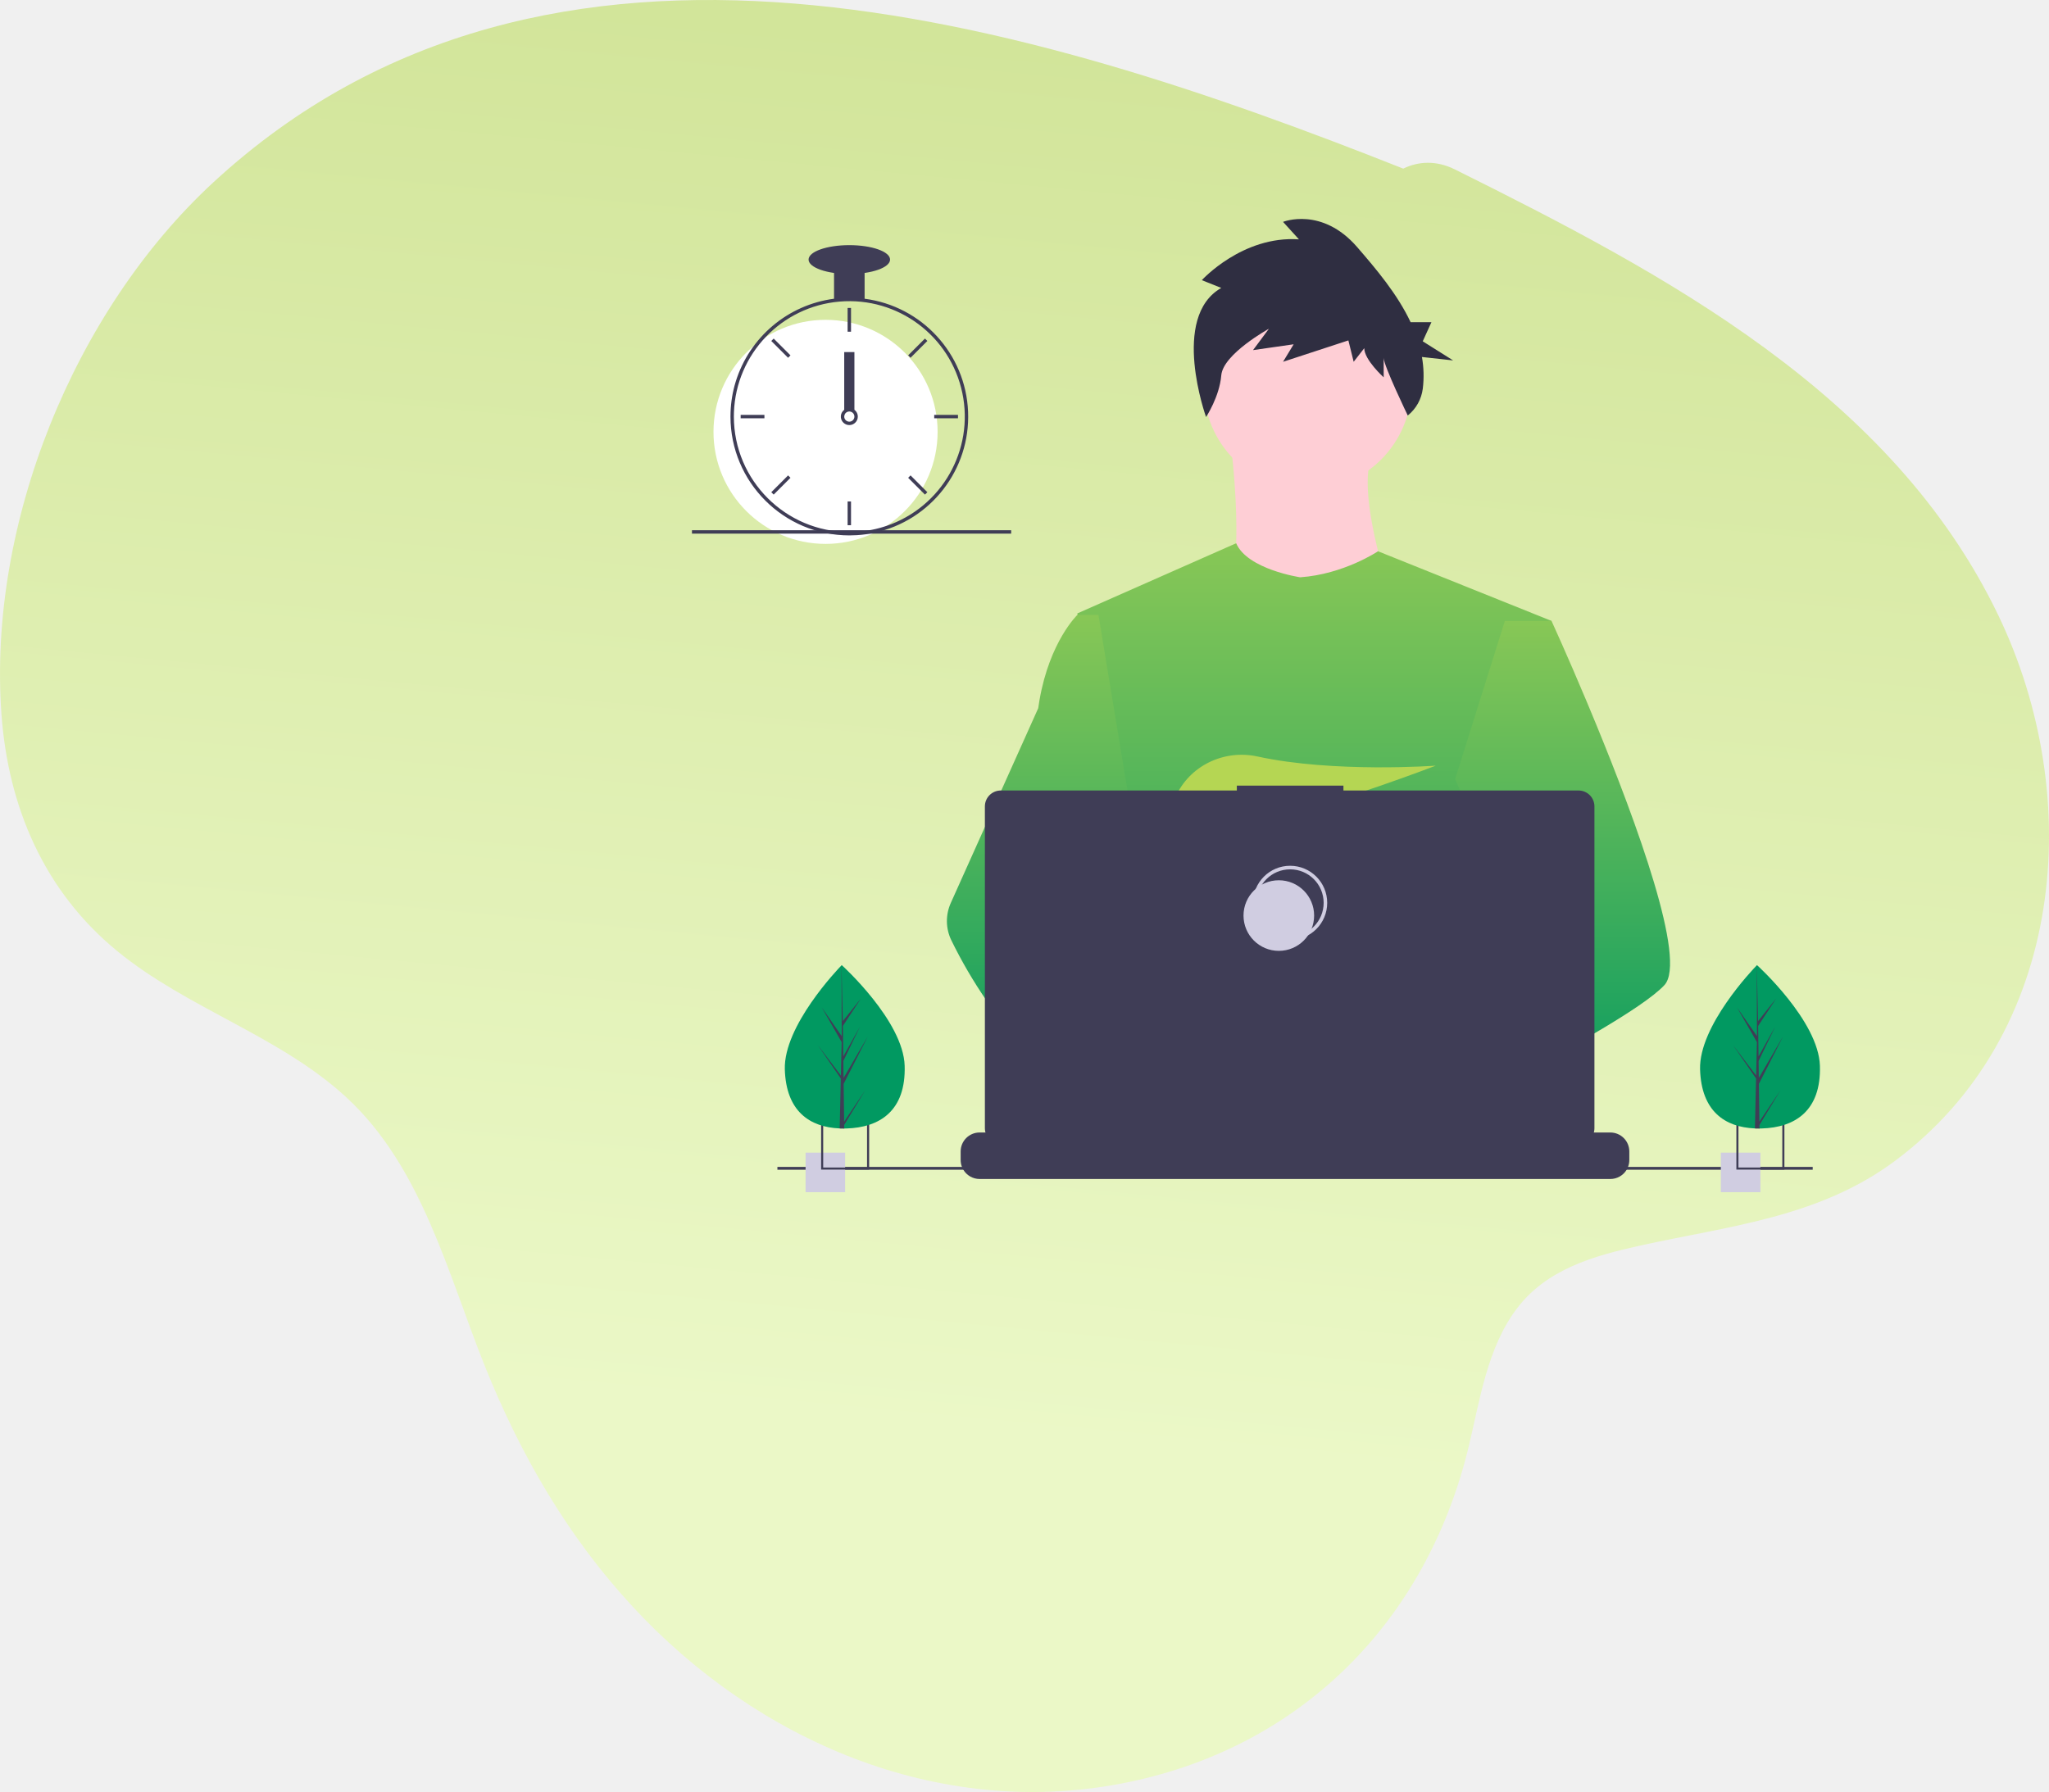
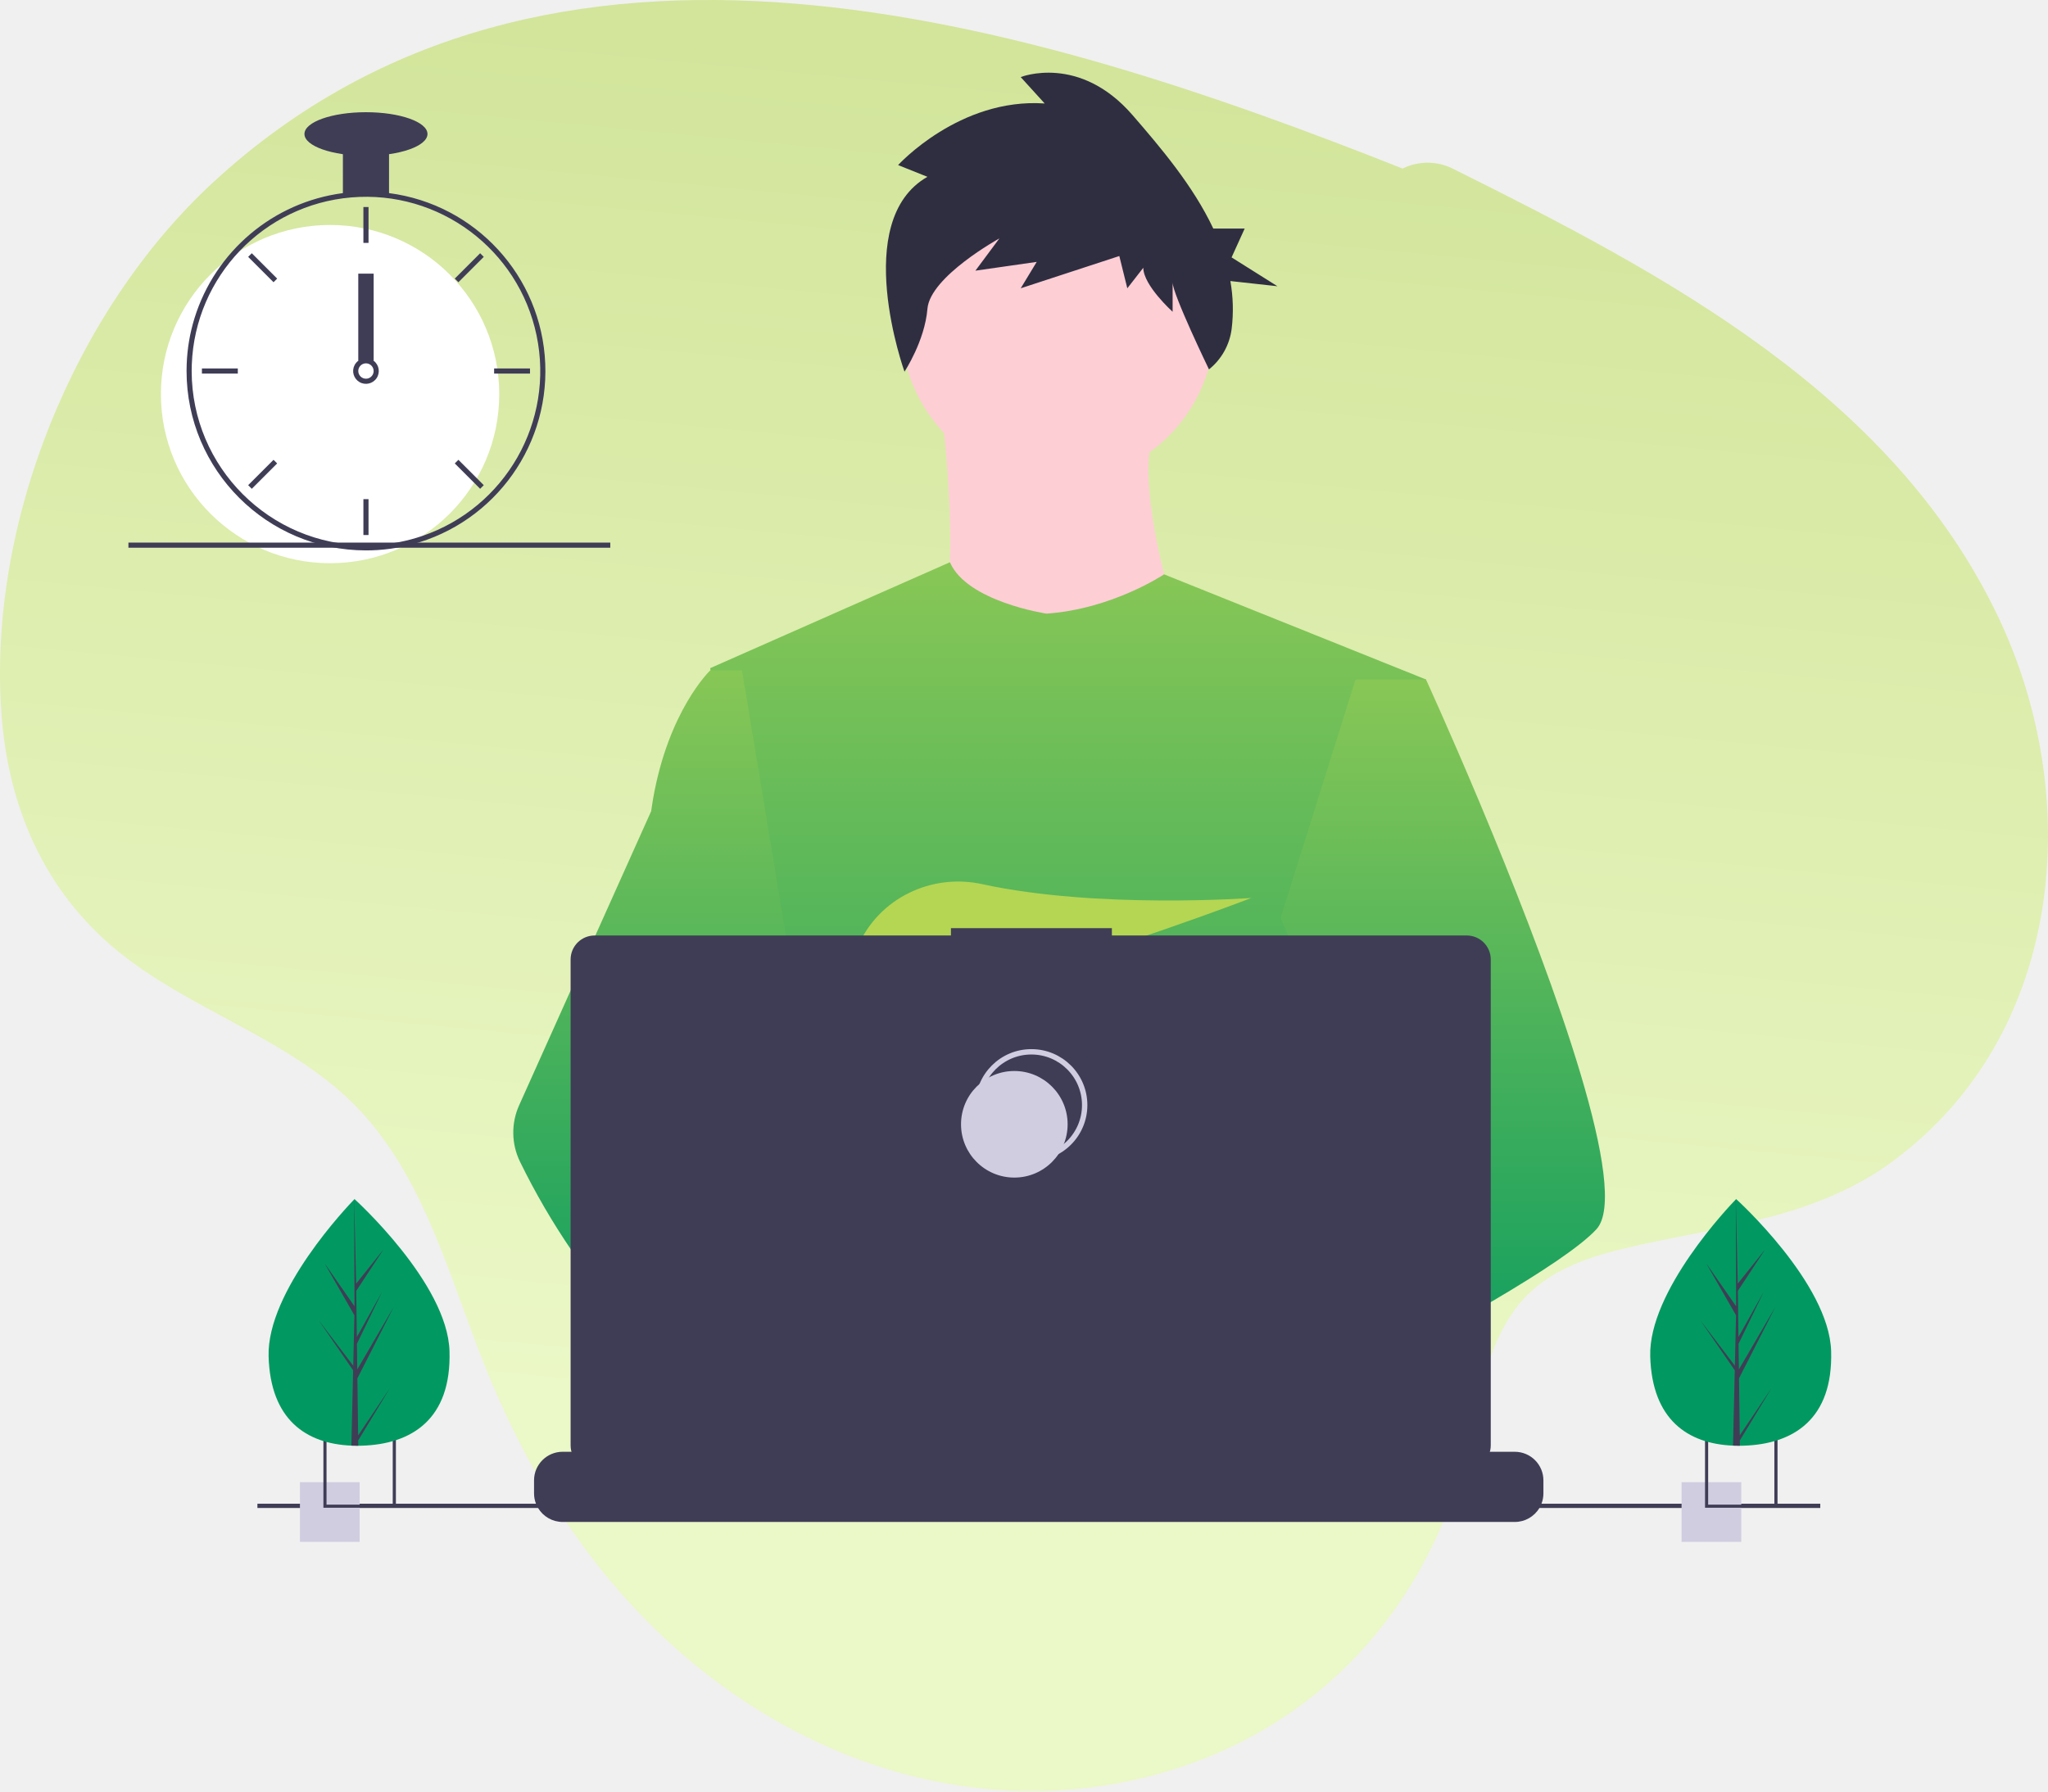
- <svg xmlns="http://www.w3.org/2000/svg" width="1151.293" height="1007.151" viewBox="0 0 1151.293 1007.151">
+ <svg xmlns="http://www.w3.org/2000/svg" width="762.293" height="666.854" viewBox="0 0 762.293 666.854">
  <defs>
+     <style>.a{fill:url(#a);}.b{fill:#feced5;}.c{fill:url(#b);}.d{fill:#a0616a;}.e{fill:#2f2e41;}.f{fill:#b5d653;}.g{fill:#3f3d56;}.h{fill:none;stroke:#d0cde1;stroke-miterlimit:10;stroke-width:2px;}.i{fill:#d0cde1;}.j{fill:#fff;}.k{fill:#019961;}</style>
    <linearGradient id="a" x1="0.448" y1="0.797" x2="0.549" y2="-0.125" gradientUnits="objectBoundingBox">
      <stop offset="0" stop-color="#ebf8c7" />
      <stop offset="1" stop-color="#cde191" />
    </linearGradient>
    <linearGradient id="b" x1="0.5" x2="0.5" y2="1" gradientUnits="objectBoundingBox">
      <stop offset="0" stop-color="#88c756" />
      <stop offset="1" stop-color="#019961" />
    </linearGradient>
  </defs>
-   <g transform="translate(368.293 -6449)">
-     <path d="M1494.2,2871.934c-59.86-124.619-187.228-191.878-305.38-250.674-10.508-5.23-20.667-4.544-29.008-.445-210.177-83.323-479.561-166.63-668.505,7.646-78.486,72.395-126.964,192.3-119.122,299.2,3.832,52.2,24.1,99.375,65.056,132.937,39.533,32.4,91.135,47.526,128.711,82.173,42.646,39.319,57.154,99.677,78.063,151.648,19.928,49.529,46.346,95.173,82.746,134.521,69.984,75.662,171.646,119.3,274.706,99.5,100.882-19.374,171.631-91.409,195.2-189.708,6.263-26.132,10.379-55.238,26.948-77.206,16.681-22.124,43.1-29.638,69.043-35.368,50.115-11.073,100.4-15.807,142.973-47.313C1532.006,3107.526,1543.275,2974.1,1494.2,2871.934Z" transform="translate(-739.646 3922.953)" fill="url(#a)" />
-     <g transform="translate(20.507 6572.062)">
-       <ellipse cx="58.359" cy="58.359" rx="58.359" ry="58.359" transform="translate(287.594 35.608)" fill="#feced5" />
-       <path d="M579.749,260.562s11,82.887-5.92,92.191S674.477,362.9,674.477,362.9,648.258,291.01,660.1,269.02Z" transform="translate(-277.355 -137.415)" fill="#feced5" />
-       <path d="M739.97,378.694l-9.777,44.522-20.674,94.194-.619,5.158-7.135,59.719-4.746,39.673-3.182,26.649c-19.348,9.944-33.371,16.809-33.371,16.809s-1.206-6.047-3.151-13.785c-13.579,4.071-38.7,10.825-60,12.174,7.754,8.642,11.317,16.761,6.484,22.753-14.587,18.063-74.806-19.777-95.868-33.887a57.013,57.013,0,0,0-.556,10.206l-16.118-12.4,1.6-28.522,2.69-48.259,3.381-60.521a63.547,63.547,0,0,1-2.674-7.96c-4.936-17.555-10.928-52.608-15.523-82-3.7-23.658-6.476-43.649-7.063-47.9-.079-.556-.119-.841-.119-.841l89.226-39.427c6.341,14.706,35.951,19.126,35.951,19.126,24.531-1.69,43.76-14.626,43.76-14.626Z" transform="translate(-257.002 -152.787)" fill="url(#b)" />
-       <path d="M689.791,722.959s-3.778,1.294-9.92,3.127c-13.579,4.071-38.7,10.825-60,12.174-18.332,1.175-33.824-1.651-36.657-13.61-1.214-5.143.508-9.372,4.262-12.849,11.206-10.388,40.474-14.11,63.687-15.388,6.555-.357,12.618-.524,17.666-.587,8.571-.111,14.19.064,14.19.064l.135.524Z" transform="translate(-279.557 -227.24)" fill="#a0616a" />
-       <path d="M571.415,144.154,560.5,139.786s22.815-25.118,54.559-22.934l-8.928-9.829s21.823-8.737,41.663,14.2c10.429,12.056,22.5,26.227,30.018,42.191H689.5l-4.877,10.739,17.07,10.739-17.521-1.929a60.008,60.008,0,0,1,.476,17.813,23.047,23.047,0,0,1-8.439,15.077h0s-13.532-28.011-13.532-32.379v10.921s-10.912-9.829-10.912-16.382l-5.952,7.645-2.976-12.013-36.7,12.013,5.952-9.829L589.271,179.1l8.928-12.013s-25.791,14.2-26.783,26.211-8.541,23.4-8.541,23.4S542.648,160.535,571.415,144.154Z" transform="translate(-274.012 -105.389)" fill="#2f2e41" />
-       <path d="M847.4,594.725c-5.944,6.444-20.674,16.15-38.53,26.657-6.643,3.9-13.714,7.928-20.927,11.928-17.213,9.547-35.236,19.007-50.109,26.65-19.348,9.944-33.371,16.809-33.371,16.809s-1.206-6.047-3.151-13.785c-2.6-10.357-6.523-23.745-10.611-29.673-.143-.206-.286-.4-.429-.587-1.19-1.563-2.389-2.476-3.571-2.476l59.061-36.609,25.523-15.825-18.388-43.895L729.83,478.858l13.92-44.291,13.991-44.522h26.221s8.682,18.951,19.785,45.379c1.659,3.952,3.373,8.071,5.119,12.325C831.706,503.3,860.18,580.877,847.4,594.725Z" transform="translate(-300.993 -164.139)" fill="url(#b)" />
-       <path d="M610.842,759.059c-14.587,18.063-74.806-19.777-95.868-33.887-4.587-3.071-7.317-5.016-7.317-5.016l19.269-25.7,6.1-8.135s5.46,2.9,13.531,7.611c.294.175.587.349.889.524,6.96,4.087,15.7,9.428,24.515,15.388,12.166,8.23,24.467,17.618,32.4,26.459C612.112,744.949,615.675,753.068,610.842,759.059Z" transform="translate(-264.042 -225.287)" fill="#a0616a" />
-       <path d="M520.459,631.908a37.92,37.92,0,0,0-6.428.524c-18.245,3.135-23.626,19.65-25.157,30.713a57.01,57.01,0,0,0-.556,10.206l-16.118-12.4-5.873-4.516c-14.134-4.928-26.729-13.682-37.649-24.007a189.263,189.263,0,0,1-25.356-30.07A265.178,265.178,0,0,1,383.7,568.712a24.748,24.748,0,0,1-.341-20.991l19.959-44.482L432.5,438.227q.321-2.321.706-4.539c5.785-33.173,21.285-47.9,21.285-47.9h11.841l7.92,47.9,9.841,59.513-6.9,22.491-15.936,51.942,15.229,16.539Z" transform="translate(-237.941 -163.259)" fill="url(#b)" />
-       <path d="M566.607,513.691,576.73,525.5c3.761-.717,7.688-1.56,11.733-2.506l-2.907-9.3,7.109,8.294c42.853-10.54,95.969-31.031,95.969-31.031s-57.344,4.2-100.16-5.149c-18.944-4.139-38.435,5.252-46.209,23.017-4.519,10.325-3.809,19.271,12.217,19.271a105.842,105.842,0,0,0,16.152-1.519Z" transform="translate(-270.688 -183.702)" fill="#b5d653" />
-       <path d="M766.63,762.3v4.817a10.585,10.585,0,0,1-.722,3.865,10.85,10.85,0,0,1-.77,1.587,10.664,10.664,0,0,1-9.166,5.206H401.585a10.664,10.664,0,0,1-9.166-5.206,10.859,10.859,0,0,1-.77-1.587,10.588,10.588,0,0,1-.722-3.865V762.3a10.655,10.655,0,0,1,10.658-10.658h20.428V749.4a.444.444,0,0,1,.444-.445h10.658a.444.444,0,0,1,.444.445v2.246h6.658V749.4a.444.444,0,0,1,.444-.445h10.658a.444.444,0,0,1,.444.445v2.246h6.666V749.4a.444.444,0,0,1,.444-.445h10.658a.444.444,0,0,1,.444.445v2.246h6.658V749.4a.444.444,0,0,1,.444-.445H487.74a.444.444,0,0,1,.444.445v2.246h6.658V749.4a.444.444,0,0,1,.444-.445h10.658a.444.444,0,0,1,.444.445v2.246h6.666V749.4a.444.444,0,0,1,.444-.445h10.658a.444.444,0,0,1,.444.445v2.246h6.658V749.4a.444.444,0,0,1,.444-.445h83.488a.444.444,0,0,1,.444.445v2.246H622.3V749.4a.444.444,0,0,1,.444-.445h10.658a.449.449,0,0,1,.444.445v2.246h6.658V749.4a.444.444,0,0,1,.444-.445h10.658a.444.444,0,0,1,.444.445v2.246h6.658V749.4a.444.444,0,0,1,.444-.445h10.658a.444.444,0,0,1,.444.445v2.246h6.666V749.4a.444.444,0,0,1,.444-.445h10.658a.442.442,0,0,1,.437.445v2.246h6.666V749.4a.444.444,0,0,1,.444-.445h10.658a.444.444,0,0,1,.444.445v2.246h6.658V749.4a.444.444,0,0,1,.444-.445h10.658a.444.444,0,0,1,.444.445v2.246h31.086A10.655,10.655,0,0,1,766.63,762.3Z" transform="translate(-239.95 -238.213)" fill="#3f3d56" />
-       <rect width="581.717" height="1.587" transform="translate(48.014 532.772)" fill="#3f3d56" />
-       <path d="M741.635,509.437H609.544v-2.723h-59.9v2.723H417.013a8.935,8.935,0,0,0-8.935,8.935V699.245a8.935,8.935,0,0,0,8.935,8.935H741.635a8.935,8.935,0,0,0,8.935-8.935V518.372a8.935,8.935,0,0,0-8.935-8.935Z" transform="translate(-243.49 -188.218)" fill="#3f3d56" />
-       <ellipse cx="19.84" cy="19.84" rx="19.84" ry="19.84" transform="translate(316.254 364.526)" fill="none" stroke="#d0cde1" stroke-miterlimit="10" stroke-width="2" />
-       <ellipse cx="19.84" cy="19.84" rx="19.84" ry="19.84" transform="translate(309.905 371.669)" fill="#d0cde1" />
-       <rect width="22.221" height="22.221" transform="translate(63.843 524.754)" fill="#d0cde1" />
-       <path d="M292.136,744.612v26.983h26.983V744.612Zm25.808,25.808H293.3V745.787h24.642Z" transform="translate(-219.561 -237.317)" fill="#3f3d56" />
-       <rect width="22.221" height="22.221" transform="translate(578.103 524.754)" fill="#d0cde1" />
-       <path d="M940.136,744.612v26.983h26.983V744.612Zm25.808,25.808H941.3V745.787h24.642Z" transform="translate(-353.3 -237.317)" fill="#3f3d56" />
-       <ellipse cx="62.965" cy="62.965" rx="62.965" ry="62.965" transform="translate(12.094 56.69)" fill="#fff" />
-       <path d="M303.315,161.738a68.056,68.056,0,0,0-17.172,0A66.956,66.956,0,0,0,230.9,208.332a66.047,66.047,0,0,0-2.9,17.192c-.029.811-.048,1.631-.048,2.452a66.849,66.849,0,0,0,66.782,66.782c1.421,0,2.843-.048,4.245-.134a66.049,66.049,0,0,0,9.788-1.355,66.789,66.789,0,0,0-5.448-131.531ZM315.631,289.4h-.01a64.209,64.209,0,0,1-16.648,3.31c-1.4.1-2.824.143-4.245.143a64.953,64.953,0,0,1-64.874-64.874c0-.82.019-1.641.048-2.452A64.874,64.874,0,1,1,315.631,289.4Z" transform="translate(-206.313 -116.906)" fill="#3f3d56" />
-       <rect width="1.908" height="13.356" transform="translate(87.462 50.011)" fill="#3f3d56" />
-       <rect width="1.908" height="13.356" transform="translate(44.569 68.569) rotate(-45)" fill="#3f3d56" />
-       <rect width="1.908" height="13.356" transform="translate(27.359 112.023) rotate(-90)" fill="#3f3d56" />
-       <rect width="1.908" height="13.356" transform="translate(45.917 154.917) rotate(-135)" fill="#3f3d56" />
-       <rect width="1.908" height="13.356" transform="translate(122.82 78.012) rotate(-135)" fill="#3f3d56" />
-       <rect width="1.908" height="13.356" transform="translate(136.118 112.023) rotate(-90)" fill="#3f3d56" />
-       <rect width="1.908" height="13.356" transform="translate(121.473 145.473) rotate(-45)" fill="#3f3d56" />
-       <rect width="1.908" height="13.356" transform="translate(87.462 158.77)" fill="#3f3d56" />
-       <path d="M313.718,240.286a4.77,4.77,0,0,0-5.724,0,4.91,4.91,0,0,0-1.364,1.6,4.771,4.771,0,1,0,7.088-1.6Zm-2.862,6.678a2.87,2.87,0,0,1-2.862-2.862,2.913,2.913,0,0,1,.506-1.622,2.859,2.859,0,1,1,2.356,4.484Z" transform="translate(-222.439 -133.033)" fill="#3f3d56" />
-       <rect width="17.172" height="17.172" transform="translate(79.83 28.069)" fill="#3f3d56" />
-       <ellipse cx="22.897" cy="8.109" rx="22.897" ry="8.109" transform="translate(65.52 14.713)" fill="#3f3d56" />
-       <rect width="5.724" height="32.437" transform="translate(85.554 74.816)" fill="#3f3d56" />
-       <rect width="179.356" height="1.908" transform="translate(0 174.944)" fill="#3f3d56" />
-       <path d="M333.766,690.417c.741,25.356-14.075,34.648-32.668,35.191q-.648.019-1.29.023-1.293.01-2.562-.043c-16.815-.7-30.126-9.624-30.814-33.2-.713-24.4,29.577-56.111,31.85-58.456l0,0,.131-.134S333.025,665.062,333.766,690.417Z" transform="translate(-214.253 -214.445)" fill="#019961" />
-       <path d="M304.581,721.766,316.392,704.2l-11.787,19.453.025,1.976q-1.293.01-2.562-.043l.586-25.405-.016-.2.022-.038.056-2.4L289.782,678.77,302.7,695.753l.046.507.442-19.195L292.017,657.6l11.2,16.1-.117-39.766V633.8l0,.13.742,31.341,10.182-12.731-10.148,15.431.222,17.169,9.369-16.756-9.335,19.28.124,9.547,13.625-23.341L304.3,700.537Z" transform="translate(-219.075 -214.446)" fill="#3f3d56" />
-       <path d="M981.766,690.417c.741,25.356-14.075,34.648-32.668,35.191q-.648.019-1.29.023-1.293.01-2.562-.043c-16.815-.7-30.126-9.624-30.814-33.2-.713-24.4,29.577-56.111,31.85-58.456l0,0,.131-.134S981.025,665.062,981.766,690.417Z" transform="translate(-347.993 -214.445)" fill="#019961" />
-       <path d="M952.581,721.766,964.392,704.2l-11.787,19.453.025,1.976q-1.293.01-2.562-.043l.586-25.405-.016-.2.022-.038.056-2.4L937.782,678.77,950.7,695.753l.046.507.442-19.195L940.017,657.6l11.2,16.1-.117-39.766V633.8l0,.13.742,31.341,10.182-12.731-10.148,15.431.222,17.169,9.369-16.756-9.335,19.28.124,9.547,13.625-23.341L952.3,700.537Z" transform="translate(-352.815 -214.446)" fill="#3f3d56" />
+   <g transform="translate(157.293 -6565)">
+     <path class="a" d="M1114.809,2755.065c-39.634-82.513-123.967-127.046-202.2-165.977a21.076,21.076,0,0,0-19.207-.294c-139.162-55.169-317.527-110.329-442.63,5.063-51.967,47.934-84.066,127.324-78.873,198.1,2.537,34.562,15.959,65.8,43.075,88.02,26.176,21.45,60.342,31.468,85.222,54.408,28.237,26.034,37.842,66,51.687,100.409,13.194,32.794,30.687,63.015,54.787,89.069,46.338,50.1,113.65,78.989,181.888,65.882,66.8-12.828,113.64-60.524,129.246-125.609,4.147-17.3,6.872-36.574,17.843-51.12,11.045-14.649,28.538-19.624,45.715-23.418,33.182-7.332,66.474-10.466,94.665-31.327C1139.843,2911.055,1147.3,2822.714,1114.809,2755.065Z" transform="translate(-528.646 4038.953)" />
+     <g transform="translate(-109.493 6592.062)">
+       <ellipse class="b" cx="58.359" cy="58.359" rx="58.359" ry="58.359" transform="translate(287.594 35.608)" />
+       <path class="b" d="M579.749,260.562s11,82.887-5.92,92.191S674.477,362.9,674.477,362.9,648.258,291.01,660.1,269.02Z" transform="translate(-277.355 -137.415)" />
+       <path class="c" d="M739.97,378.694l-9.777,44.522-20.674,94.194-.619,5.158-7.135,59.719-4.746,39.673-3.182,26.649c-19.348,9.944-33.371,16.809-33.371,16.809s-1.206-6.047-3.151-13.785c-13.579,4.071-38.7,10.825-60,12.174,7.754,8.642,11.317,16.761,6.484,22.753-14.587,18.063-74.806-19.777-95.868-33.887a57.013,57.013,0,0,0-.556,10.206l-16.118-12.4,1.6-28.522,2.69-48.259,3.381-60.521a63.547,63.547,0,0,1-2.674-7.96c-4.936-17.555-10.928-52.608-15.523-82-3.7-23.658-6.476-43.649-7.063-47.9-.079-.556-.119-.841-.119-.841l89.226-39.427c6.341,14.706,35.951,19.126,35.951,19.126,24.531-1.69,43.76-14.626,43.76-14.626Z" transform="translate(-257.002 -152.787)" />
+       <path class="d" d="M689.791,722.959s-3.778,1.294-9.92,3.127c-13.579,4.071-38.7,10.825-60,12.174-18.332,1.175-33.824-1.651-36.657-13.61-1.214-5.143.508-9.372,4.262-12.849,11.206-10.388,40.474-14.11,63.687-15.388,6.555-.357,12.618-.524,17.666-.587,8.571-.111,14.19.064,14.19.064l.135.524Z" transform="translate(-279.557 -227.24)" />
+       <path class="e" d="M571.415,144.154,560.5,139.786s22.815-25.118,54.559-22.934l-8.928-9.829s21.823-8.737,41.663,14.2c10.429,12.056,22.5,26.227,30.018,42.191H689.5l-4.877,10.739,17.07,10.739-17.521-1.929a60.008,60.008,0,0,1,.476,17.813,23.047,23.047,0,0,1-8.439,15.077h0s-13.532-28.011-13.532-32.379v10.921s-10.912-9.829-10.912-16.382l-5.952,7.645-2.976-12.013-36.7,12.013,5.952-9.829L589.271,179.1l8.928-12.013s-25.791,14.2-26.783,26.211-8.541,23.4-8.541,23.4S542.648,160.535,571.415,144.154Z" transform="translate(-274.012 -105.389)" />
+       <path class="c" d="M847.4,594.725c-5.944,6.444-20.674,16.15-38.53,26.657-6.643,3.9-13.714,7.928-20.927,11.928-17.213,9.547-35.236,19.007-50.109,26.65-19.348,9.944-33.371,16.809-33.371,16.809s-1.206-6.047-3.151-13.785c-2.6-10.357-6.523-23.745-10.611-29.673-.143-.206-.286-.4-.429-.587-1.19-1.563-2.389-2.476-3.571-2.476l59.061-36.609,25.523-15.825-18.388-43.895L729.83,478.858l13.92-44.291,13.991-44.522h26.221s8.682,18.951,19.785,45.379c1.659,3.952,3.373,8.071,5.119,12.325C831.706,503.3,860.18,580.877,847.4,594.725Z" transform="translate(-300.993 -164.139)" />
+       <path class="d" d="M610.842,759.059c-14.587,18.063-74.806-19.777-95.868-33.887-4.587-3.071-7.317-5.016-7.317-5.016l19.269-25.7,6.1-8.135s5.46,2.9,13.531,7.611c.294.175.587.349.889.524,6.96,4.087,15.7,9.428,24.515,15.388,12.166,8.23,24.467,17.618,32.4,26.459C612.112,744.949,615.675,753.068,610.842,759.059Z" transform="translate(-264.042 -225.287)" />
+       <path class="c" d="M520.459,631.908a37.92,37.92,0,0,0-6.428.524c-18.245,3.135-23.626,19.65-25.157,30.713a57.01,57.01,0,0,0-.556,10.206l-16.118-12.4-5.873-4.516c-14.134-4.928-26.729-13.682-37.649-24.007a189.263,189.263,0,0,1-25.356-30.07A265.178,265.178,0,0,1,383.7,568.712a24.748,24.748,0,0,1-.341-20.991l19.959-44.482L432.5,438.227q.321-2.321.706-4.539c5.785-33.173,21.285-47.9,21.285-47.9h11.841l7.92,47.9,9.841,59.513-6.9,22.491-15.936,51.942,15.229,16.539Z" transform="translate(-237.941 -163.259)" />
+       <path class="f" d="M566.607,513.691,576.73,525.5c3.761-.717,7.688-1.56,11.733-2.506l-2.907-9.3,7.109,8.294c42.853-10.54,95.969-31.031,95.969-31.031s-57.344,4.2-100.16-5.149c-18.944-4.139-38.435,5.252-46.209,23.017-4.519,10.325-3.809,19.271,12.217,19.271a105.842,105.842,0,0,0,16.152-1.519Z" transform="translate(-270.688 -183.702)" />
+       <path class="g" d="M766.63,762.3v4.817a10.585,10.585,0,0,1-.722,3.865,10.85,10.85,0,0,1-.77,1.587,10.664,10.664,0,0,1-9.166,5.206H401.585a10.664,10.664,0,0,1-9.166-5.206,10.859,10.859,0,0,1-.77-1.587,10.588,10.588,0,0,1-.722-3.865V762.3a10.655,10.655,0,0,1,10.658-10.658h20.428V749.4a.444.444,0,0,1,.444-.445h10.658a.444.444,0,0,1,.444.445v2.246h6.658V749.4a.444.444,0,0,1,.444-.445h10.658a.444.444,0,0,1,.444.445v2.246h6.666V749.4a.444.444,0,0,1,.444-.445h10.658a.444.444,0,0,1,.444.445v2.246h6.658V749.4a.444.444,0,0,1,.444-.445H487.74a.444.444,0,0,1,.444.445v2.246h6.658V749.4a.444.444,0,0,1,.444-.445h10.658a.444.444,0,0,1,.444.445v2.246h6.666V749.4a.444.444,0,0,1,.444-.445h10.658a.444.444,0,0,1,.444.445v2.246h6.658V749.4a.444.444,0,0,1,.444-.445h83.488a.444.444,0,0,1,.444.445v2.246H622.3V749.4a.444.444,0,0,1,.444-.445h10.658a.449.449,0,0,1,.444.445v2.246h6.658V749.4a.444.444,0,0,1,.444-.445h10.658a.444.444,0,0,1,.444.445v2.246h6.658V749.4a.444.444,0,0,1,.444-.445h10.658a.444.444,0,0,1,.444.445v2.246h6.666V749.4a.444.444,0,0,1,.444-.445h10.658a.442.442,0,0,1,.437.445v2.246h6.666V749.4a.444.444,0,0,1,.444-.445h10.658a.444.444,0,0,1,.444.445v2.246h6.658V749.4a.444.444,0,0,1,.444-.445h10.658a.444.444,0,0,1,.444.445v2.246h31.086A10.655,10.655,0,0,1,766.63,762.3Z" transform="translate(-239.95 -238.213)" />
+       <rect class="g" width="581.717" height="1.587" transform="translate(48.014 532.772)" />
+       <path class="g" d="M741.635,509.437H609.544v-2.723h-59.9v2.723H417.013a8.935,8.935,0,0,0-8.935,8.935V699.245a8.935,8.935,0,0,0,8.935,8.935H741.635a8.935,8.935,0,0,0,8.935-8.935V518.372a8.935,8.935,0,0,0-8.935-8.935Z" transform="translate(-243.49 -188.218)" />
+       <ellipse class="h" cx="19.84" cy="19.84" rx="19.84" ry="19.84" transform="translate(316.254 364.526)" />
+       <ellipse class="i" cx="19.84" cy="19.84" rx="19.84" ry="19.84" transform="translate(309.905 371.669)" />
+       <rect class="i" width="22.221" height="22.221" transform="translate(63.843 524.754)" />
+       <path class="g" d="M292.136,744.612v26.983h26.983V744.612Zm25.808,25.808H293.3V745.787h24.642Z" transform="translate(-219.561 -237.317)" />
+       <rect class="i" width="22.221" height="22.221" transform="translate(578.103 524.754)" />
+       <path class="g" d="M940.136,744.612v26.983h26.983V744.612Zm25.808,25.808H941.3V745.787h24.642Z" transform="translate(-353.3 -237.317)" />
+       <ellipse class="j" cx="62.965" cy="62.965" rx="62.965" ry="62.965" transform="translate(12.094 56.69)" />
+       <path class="g" d="M303.315,161.738a68.056,68.056,0,0,0-17.172,0A66.956,66.956,0,0,0,230.9,208.332a66.047,66.047,0,0,0-2.9,17.192c-.029.811-.048,1.631-.048,2.452a66.849,66.849,0,0,0,66.782,66.782c1.421,0,2.843-.048,4.245-.134a66.049,66.049,0,0,0,9.788-1.355,66.789,66.789,0,0,0-5.448-131.531ZM315.631,289.4h-.01a64.209,64.209,0,0,1-16.648,3.31c-1.4.1-2.824.143-4.245.143a64.953,64.953,0,0,1-64.874-64.874c0-.82.019-1.641.048-2.452A64.874,64.874,0,1,1,315.631,289.4Z" transform="translate(-206.313 -116.906)" />
+       <rect class="g" width="1.908" height="13.356" transform="translate(87.462 50.011)" />
+       <rect class="g" width="1.908" height="13.356" transform="translate(44.569 68.569) rotate(-45)" />
+       <rect class="g" width="1.908" height="13.356" transform="translate(27.359 112.023) rotate(-90)" />
+       <rect class="g" width="1.908" height="13.356" transform="translate(45.917 154.917) rotate(-135)" />
+       <rect class="g" width="1.908" height="13.356" transform="translate(122.82 78.012) rotate(-135)" />
+       <rect class="g" width="1.908" height="13.356" transform="translate(136.118 112.023) rotate(-90)" />
+       <rect class="g" width="1.908" height="13.356" transform="translate(121.473 145.473) rotate(-45)" />
+       <rect class="g" width="1.908" height="13.356" transform="translate(87.462 158.77)" />
+       <path class="g" d="M313.718,240.286a4.77,4.77,0,0,0-5.724,0,4.91,4.91,0,0,0-1.364,1.6,4.771,4.771,0,1,0,7.088-1.6Zm-2.862,6.678a2.87,2.87,0,0,1-2.862-2.862,2.913,2.913,0,0,1,.506-1.622,2.859,2.859,0,1,1,2.356,4.484Z" transform="translate(-222.439 -133.033)" />
+       <rect class="g" width="17.172" height="17.172" transform="translate(79.83 28.069)" />
+       <ellipse class="g" cx="22.897" cy="8.109" rx="22.897" ry="8.109" transform="translate(65.52 14.713)" />
+       <rect class="g" width="5.724" height="32.437" transform="translate(85.554 74.816)" />
+       <rect class="g" width="179.356" height="1.908" transform="translate(0 174.944)" />
+       <path class="k" d="M333.766,690.417c.741,25.356-14.075,34.648-32.668,35.191q-.648.019-1.29.023-1.293.01-2.562-.043c-16.815-.7-30.126-9.624-30.814-33.2-.713-24.4,29.577-56.111,31.85-58.456l0,0,.131-.134S333.025,665.062,333.766,690.417Z" transform="translate(-214.253 -214.445)" />
+       <path class="g" d="M304.581,721.766,316.392,704.2l-11.787,19.453.025,1.976q-1.293.01-2.562-.043l.586-25.405-.016-.2.022-.038.056-2.4L289.782,678.77,302.7,695.753l.046.507.442-19.195L292.017,657.6l11.2,16.1-.117-39.766V633.8l0,.13.742,31.341,10.182-12.731-10.148,15.431.222,17.169,9.369-16.756-9.335,19.28.124,9.547,13.625-23.341L304.3,700.537Z" transform="translate(-219.075 -214.446)" />
+       <path class="k" d="M981.766,690.417c.741,25.356-14.075,34.648-32.668,35.191q-.648.019-1.29.023-1.293.01-2.562-.043c-16.815-.7-30.126-9.624-30.814-33.2-.713-24.4,29.577-56.111,31.85-58.456l0,0,.131-.134S981.025,665.062,981.766,690.417Z" transform="translate(-347.993 -214.445)" />
+       <path class="g" d="M952.581,721.766,964.392,704.2l-11.787,19.453.025,1.976q-1.293.01-2.562-.043l.586-25.405-.016-.2.022-.038.056-2.4L937.782,678.77,950.7,695.753l.046.507.442-19.195L940.017,657.6l11.2,16.1-.117-39.766V633.8l0,.13.742,31.341,10.182-12.731-10.148,15.431.222,17.169,9.369-16.756-9.335,19.28.124,9.547,13.625-23.341L952.3,700.537Z" transform="translate(-352.815 -214.446)" />
    </g>
  </g>
</svg>
